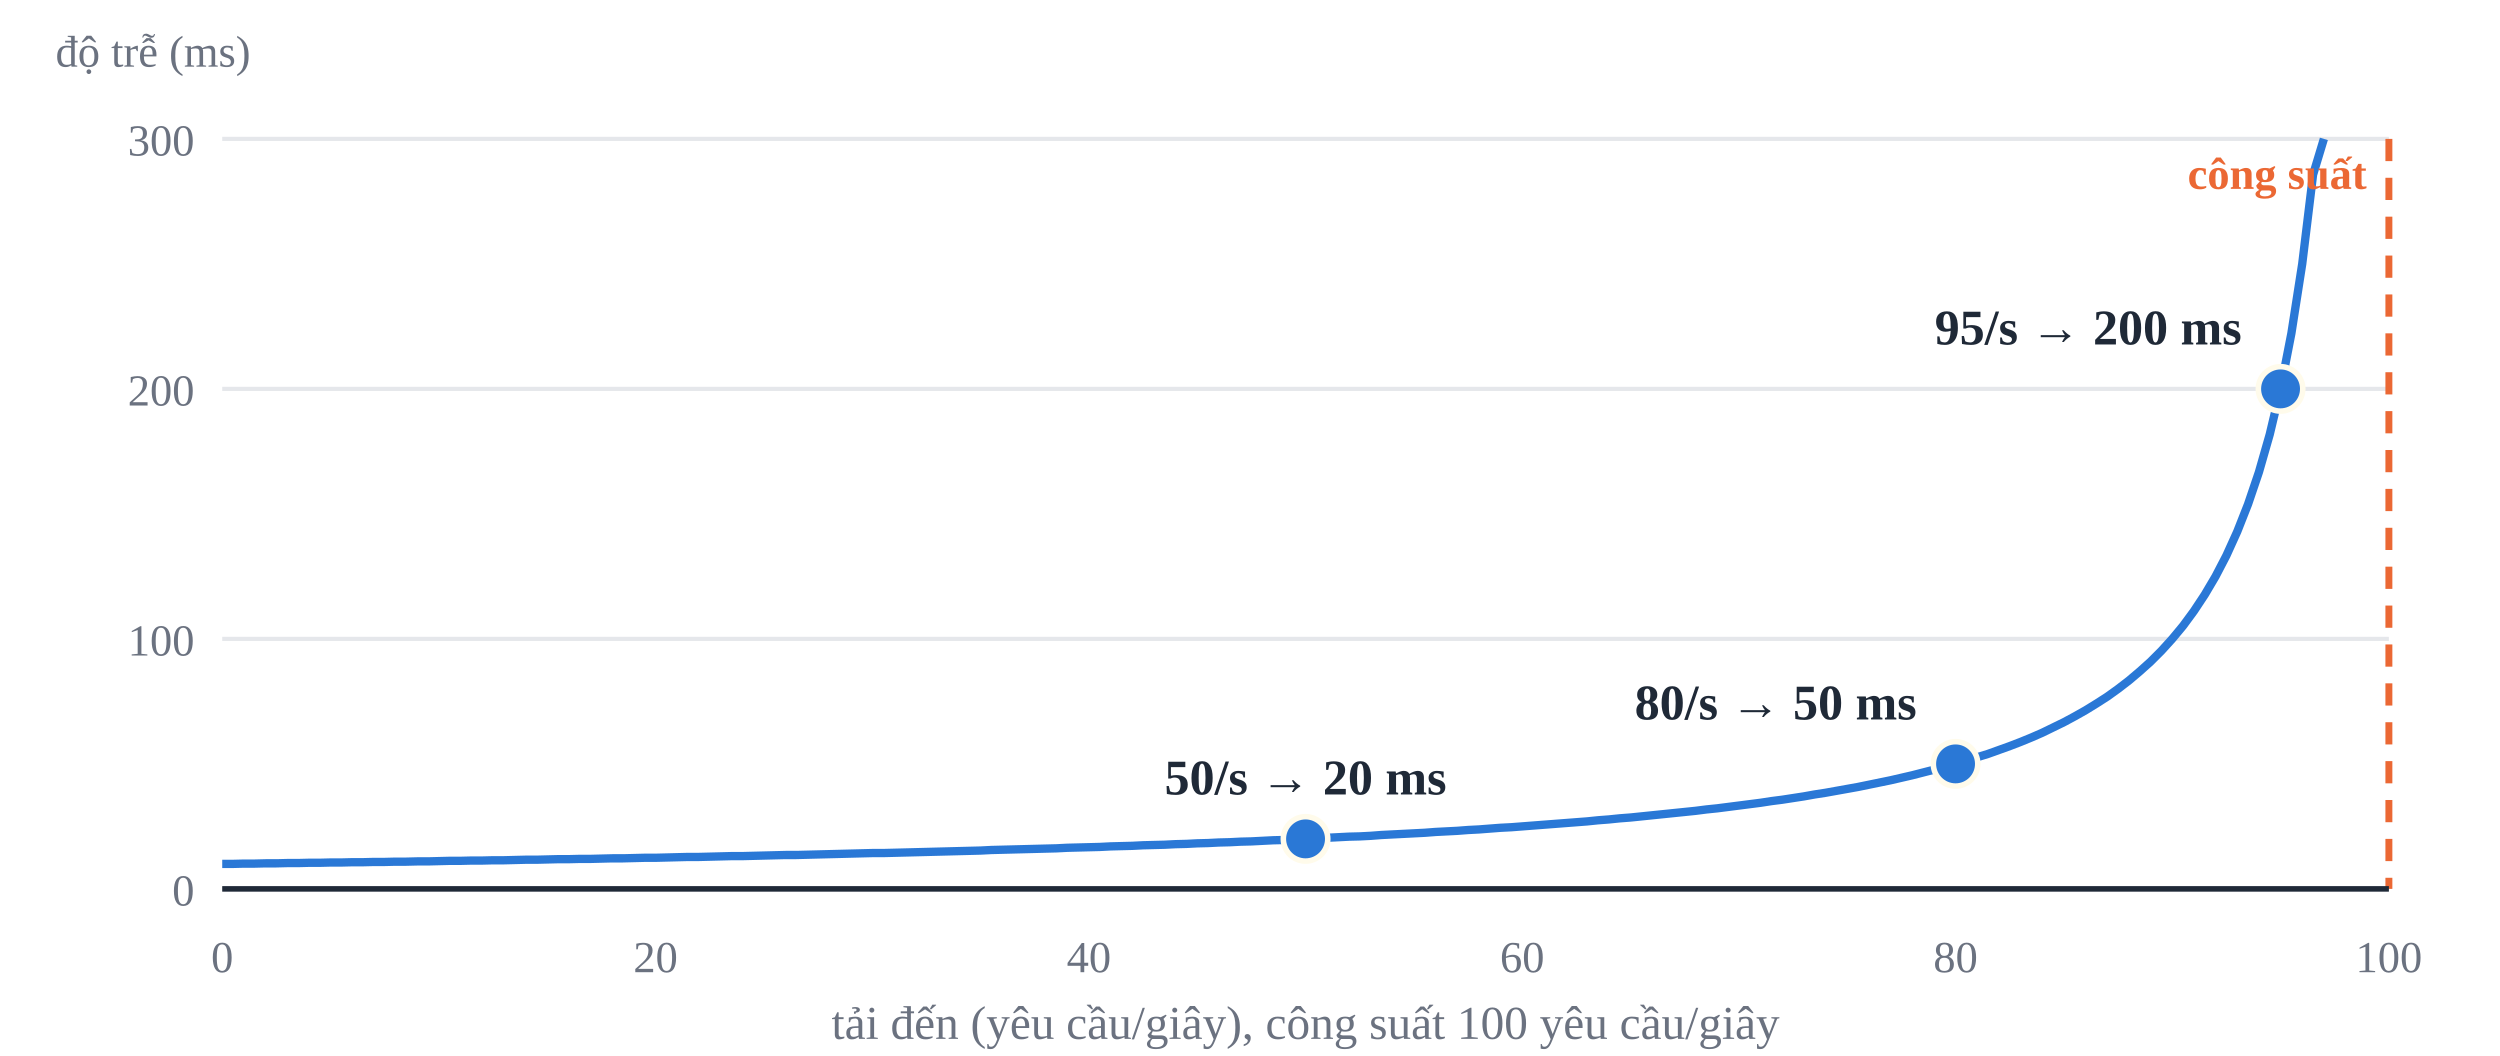
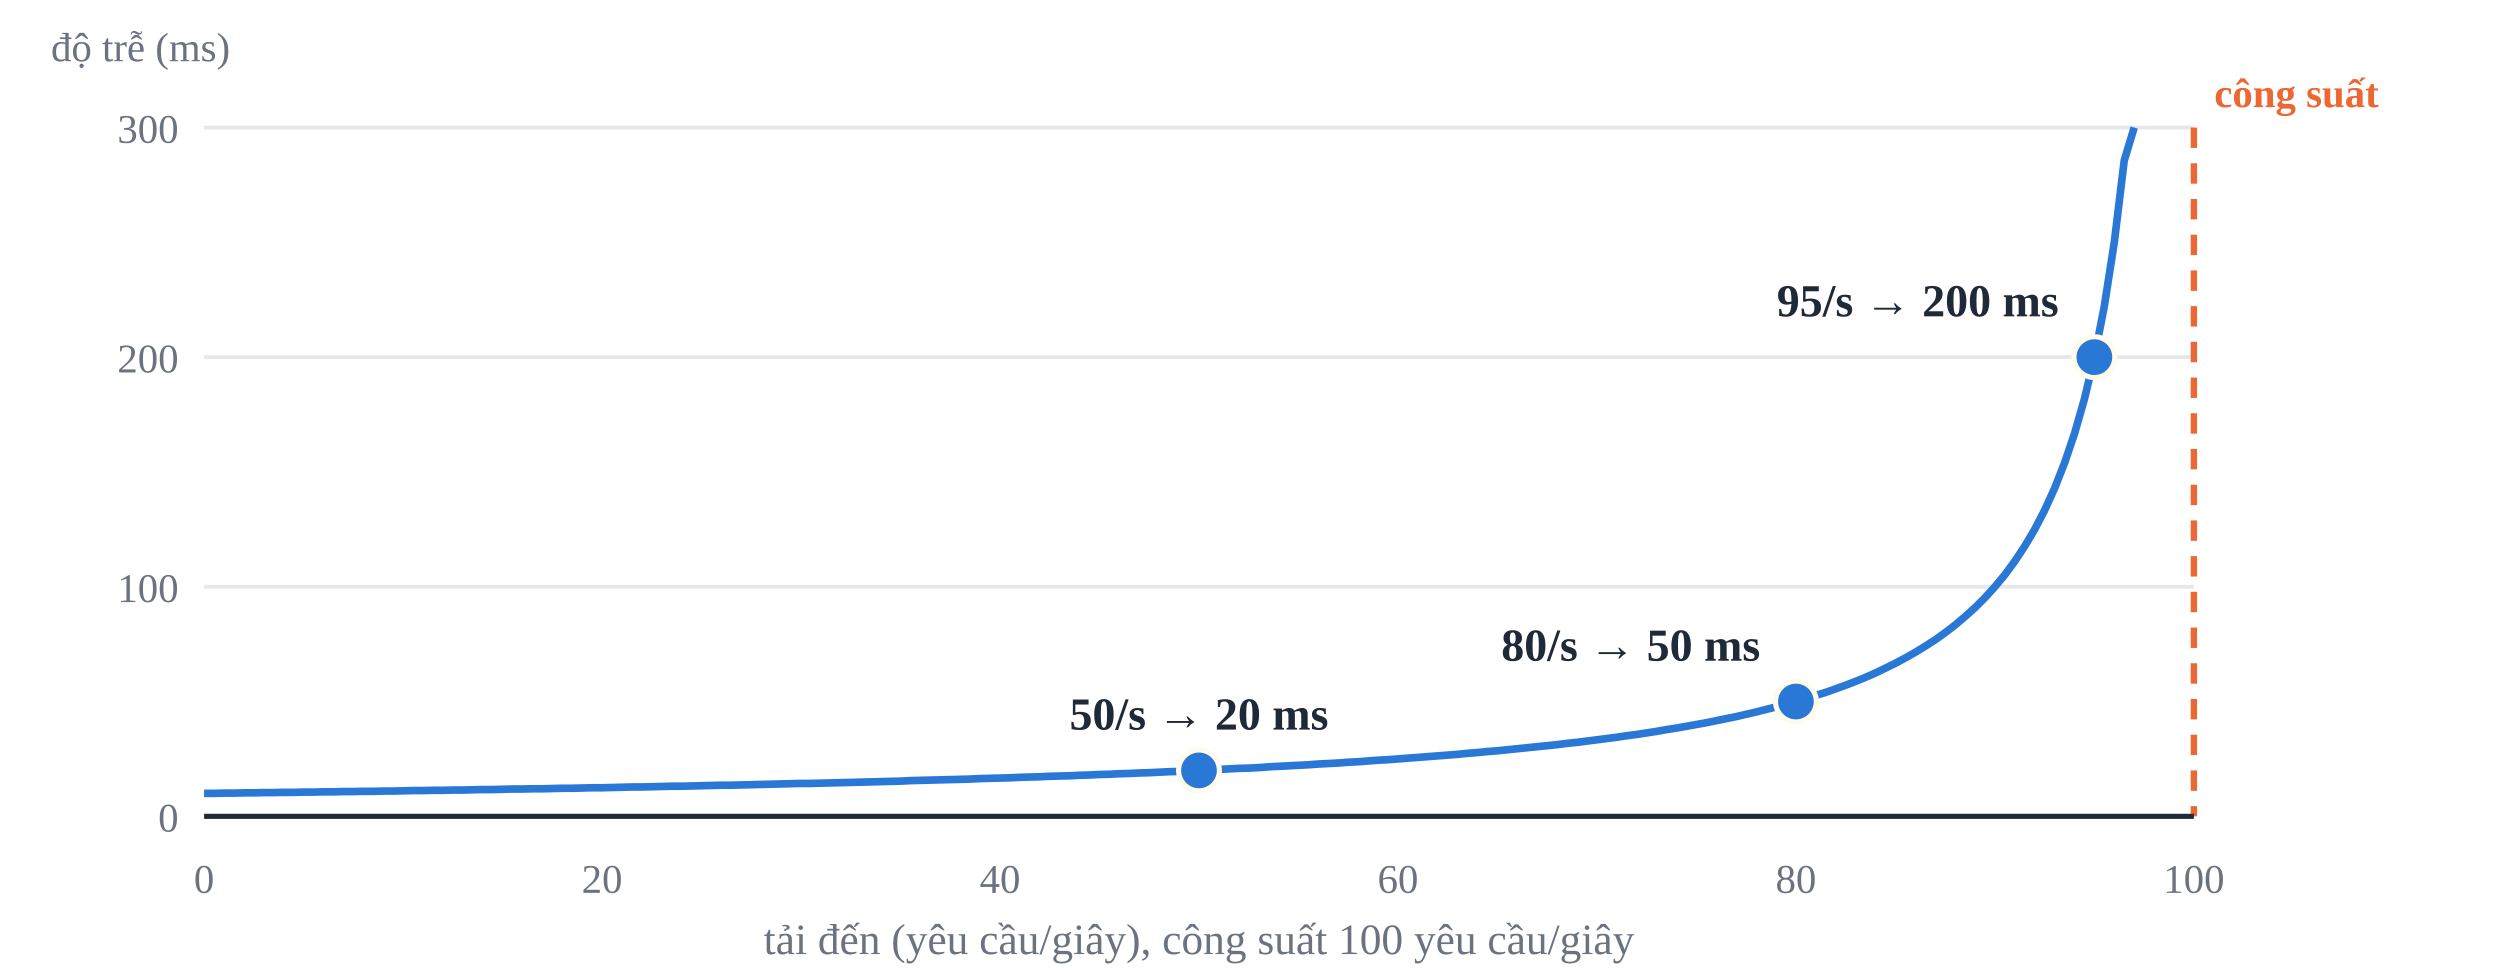
- <svg width="900" height="380" viewBox="0 0 900 380">
+ <svg width="980" height="380" viewBox="0 0 980 380">
  <line x1="80" y1="320" x2="860" y2="320" stroke="#e5e7eb" stroke-width="1.5" />
  <text x="70" y="326" font-size="16" fill="#6b7280" text-anchor="end" font-weight="normal">0</text>
  <line x1="80" y1="230" x2="860" y2="230" stroke="#e5e7eb" stroke-width="1.5" />
  <text x="70" y="236" font-size="16" fill="#6b7280" text-anchor="end" font-weight="normal">100</text>
  <line x1="80" y1="140" x2="860" y2="140" stroke="#e5e7eb" stroke-width="1.5" />
  <text x="70" y="146" font-size="16" fill="#6b7280" text-anchor="end" font-weight="normal">200</text>
  <line x1="80" y1="50" x2="860" y2="50" stroke="#e5e7eb" stroke-width="1.5" />
  <text x="70" y="56" font-size="16" fill="#6b7280" text-anchor="end" font-weight="normal">300</text>
  <text x="80" y="350" font-size="16" fill="#6b7280" text-anchor="middle" font-weight="normal">0</text>
  <text x="236" y="350" font-size="16" fill="#6b7280" text-anchor="middle" font-weight="normal">20</text>
  <text x="392" y="350" font-size="16" fill="#6b7280" text-anchor="middle" font-weight="normal">40</text>
  <text x="548" y="350" font-size="16" fill="#6b7280" text-anchor="middle" font-weight="normal">60</text>
  <text x="704" y="350" font-size="16" fill="#6b7280" text-anchor="middle" font-weight="normal">80</text>
  <text x="860" y="350" font-size="16" fill="#6b7280" text-anchor="middle" font-weight="normal">100</text>
  <text x="470" y="374" font-size="17" fill="#6b7280" text-anchor="middle" font-weight="normal">tải đến (yêu cầu/giây), công suất 100 yêu cầu/giây</text>
  <text x="20" y="24" font-size="16" fill="#6b7280" text-anchor="start" font-weight="normal">độ trễ (ms)</text>
  <polyline points="80.0,311.0 83.9,311.0 87.8,310.9 91.7,310.9 95.6,310.8 99.5,310.8 103.4,310.7 107.3,310.7 111.2,310.6 115.1,310.6 119.0,310.5 122.9,310.5 126.8,310.4 130.7,310.4 134.6,310.3 138.5,310.3 142.4,310.2 146.3,310.2 150.2,310.1 154.1,310.1 158.0,310.0 161.9,309.9 165.8,309.9 169.7,309.8 173.6,309.8 177.5,309.7 181.4,309.7 185.3,309.6 189.2,309.5 193.1,309.5 197.0,309.4 200.9,309.3 204.8,309.3 208.7,309.2 212.6,309.2 216.5,309.1 220.4,309.0 224.3,309.0 228.2,308.9 232.1,308.8 236.0,308.8 239.9,308.7 243.8,308.6 247.7,308.5 251.6,308.5 255.5,308.4 259.4,308.3 263.3,308.2 267.2,308.2 271.1,308.1 275.0,308.0 278.9,307.9 282.8,307.8 286.7,307.8 290.6,307.7 294.5,307.6 298.4,307.5 302.3,307.4 306.2,307.3 310.1,307.2 314.0,307.1 317.9,307.1 321.8,307.0 325.7,306.9 329.6,306.8 333.5,306.7 337.4,306.6 341.3,306.5 345.2,306.4 349.1,306.3 353.0,306.2 356.9,306.0 360.8,305.9 364.7,305.8 368.6,305.7 372.5,305.6 376.4,305.5 380.3,305.4 384.2,305.2 388.1,305.1 392.0,305.0 395.9,304.9 399.8,304.7 403.7,304.6 407.6,304.5 411.5,304.3 415.4,304.2 419.3,304.1 423.2,303.9 427.1,303.8 431.0,303.6 434.9,303.5 438.8,303.3 442.7,303.2 446.6,303.0 450.5,302.9 454.4,302.7 458.3,302.5 462.2,302.4 466.1,302.2 470.0,302.0 473.9,301.8 477.8,301.6 481.7,301.4 485.6,301.2 489.5,301.1 493.4,300.9 497.3,300.6 501.2,300.4 505.1,300.2 509.0,300.0 512.9,299.8 516.8,299.5 520.7,299.3 524.6,299.1 528.5,298.8 532.4,298.6 536.3,298.3 540.2,298.0 544.1,297.8 548.0,297.5 551.9,297.2 555.8,296.9 559.7,296.6 563.6,296.3 567.5,296.0 571.4,295.7 575.3,295.3 579.2,295.0 583.1,294.6 587.0,294.3 590.9,293.9 594.8,293.5 598.7,293.1 602.6,292.7 606.5,292.3 610.4,291.9 614.3,291.4 618.2,291.0 622.1,290.5 626.0,290.0 629.9,289.5 633.8,289.0 637.7,288.4 641.6,287.9 645.5,287.3 649.4,286.7 653.3,286.0 657.2,285.4 661.1,284.7 665.0,284.0 668.9,283.3 672.8,282.5 676.7,281.7 680.6,280.9 684.5,280.0 688.4,279.1 692.3,278.1 696.2,277.1 700.1,276.1 704.0,275.0 707.9,273.8 711.8,272.6 715.7,271.4 719.6,270.0 723.5,268.6 727.4,267.1 731.3,265.5 735.2,263.8 739.1,261.9 743.0,260.0 746.9,257.9 750.8,255.7 754.7,253.3 758.6,250.8 762.5,248.0 766.4,245.0 770.3,241.7 774.2,238.2 778.1,234.3 782.0,230.0 785.9,225.3 789.8,220.0 793.7,214.1 797.6,207.5 801.5,200.0 805.4,191.4 809.3,181.5 813.2,170.0 817.1,156.4 821.0,140.0 824.9,120.0 828.8,95.0 832.7,62.9 836.6,50.0" fill="none" stroke="#2a78d6" stroke-width="3" />
  <line x1="860" y1="50" x2="860" y2="320" stroke="#eb6834" stroke-width="2.5" stroke-dasharray="8 6" />
-   <text x="852" y="68" font-size="16" fill="#eb6834" text-anchor="end" font-weight="bold">công suất</text>
+   <text x="868" y="42" font-size="16" fill="#eb6834" text-anchor="start" font-weight="bold">công suất</text>
  <circle cx="470" cy="302" r="8" fill="#2a78d6" stroke="#fffbeb" stroke-width="2" />
  <text x="470" y="286" font-size="18" fill="#1f2937" text-anchor="middle" font-weight="bold">50/s → 20 ms</text>
  <circle cx="704" cy="275" r="8" fill="#2a78d6" stroke="#fffbeb" stroke-width="2" />
  <text x="690" y="259" font-size="18" fill="#1f2937" text-anchor="end" font-weight="bold">80/s → 50 ms</text>
  <circle cx="821" cy="140" r="8" fill="#2a78d6" stroke="#fffbeb" stroke-width="2" />
  <text x="807" y="124" font-size="18" fill="#1f2937" text-anchor="end" font-weight="bold">95/s → 200 ms</text>
  <line x1="80" y1="320" x2="860" y2="320" stroke="#1f2937" stroke-width="2" />
</svg>
